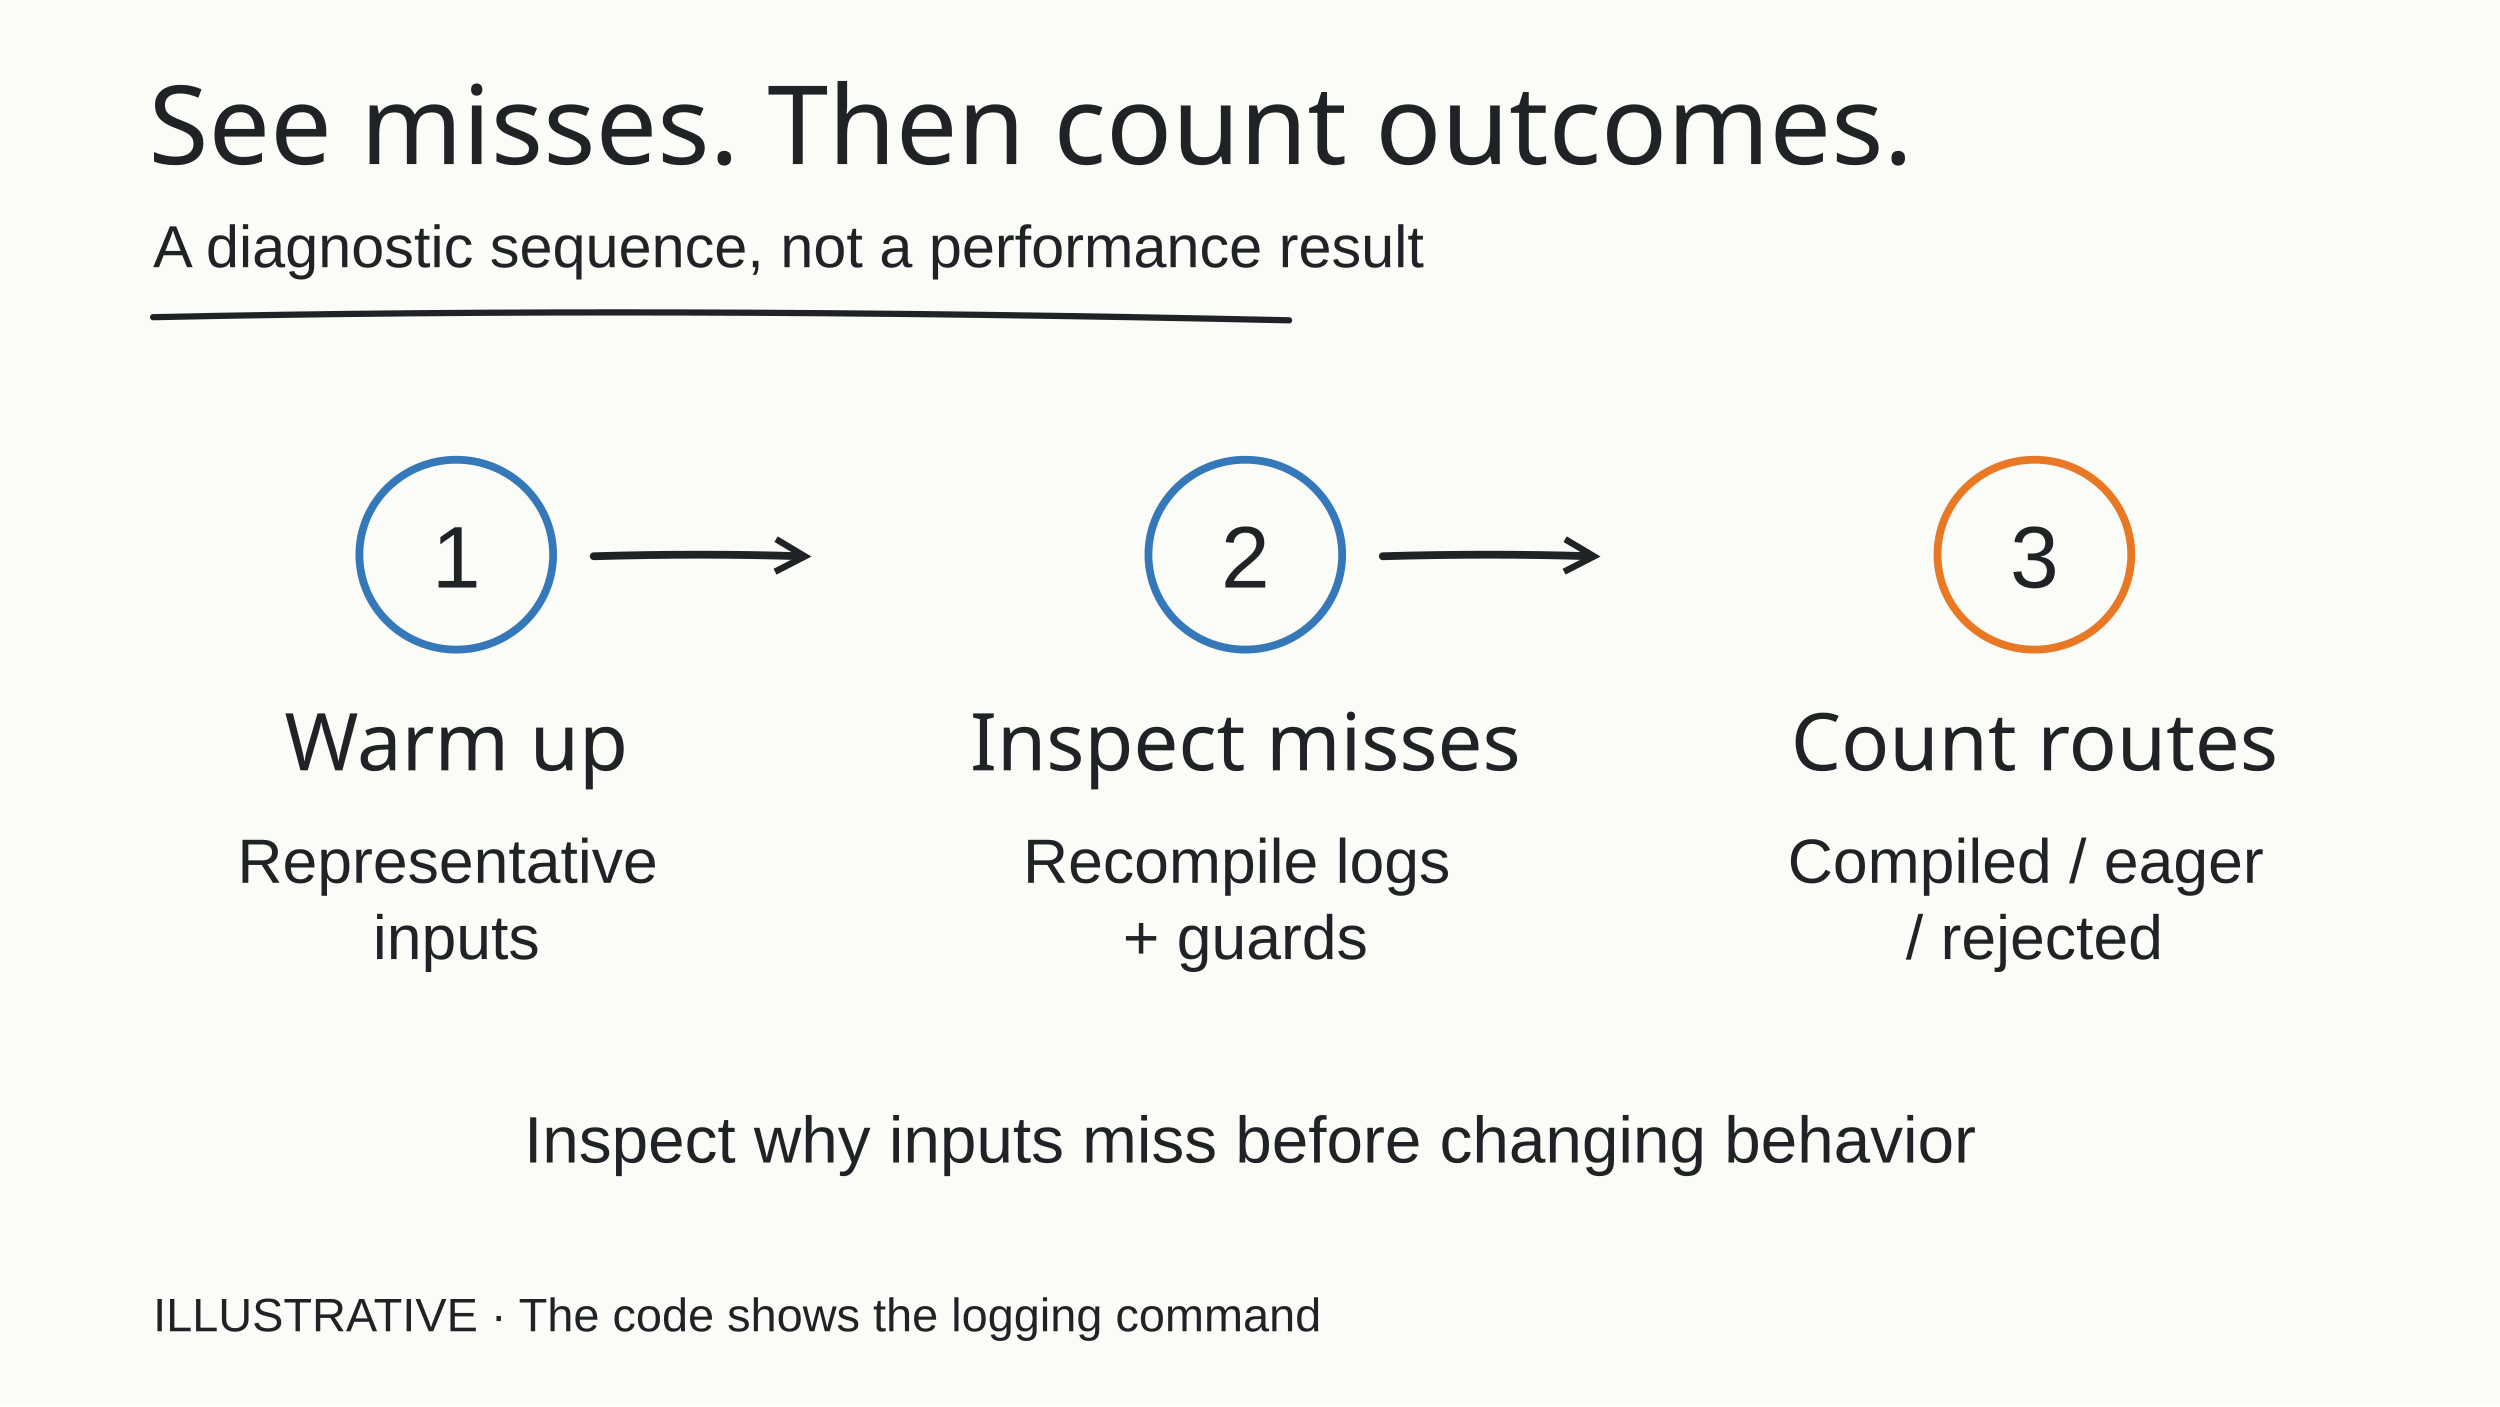
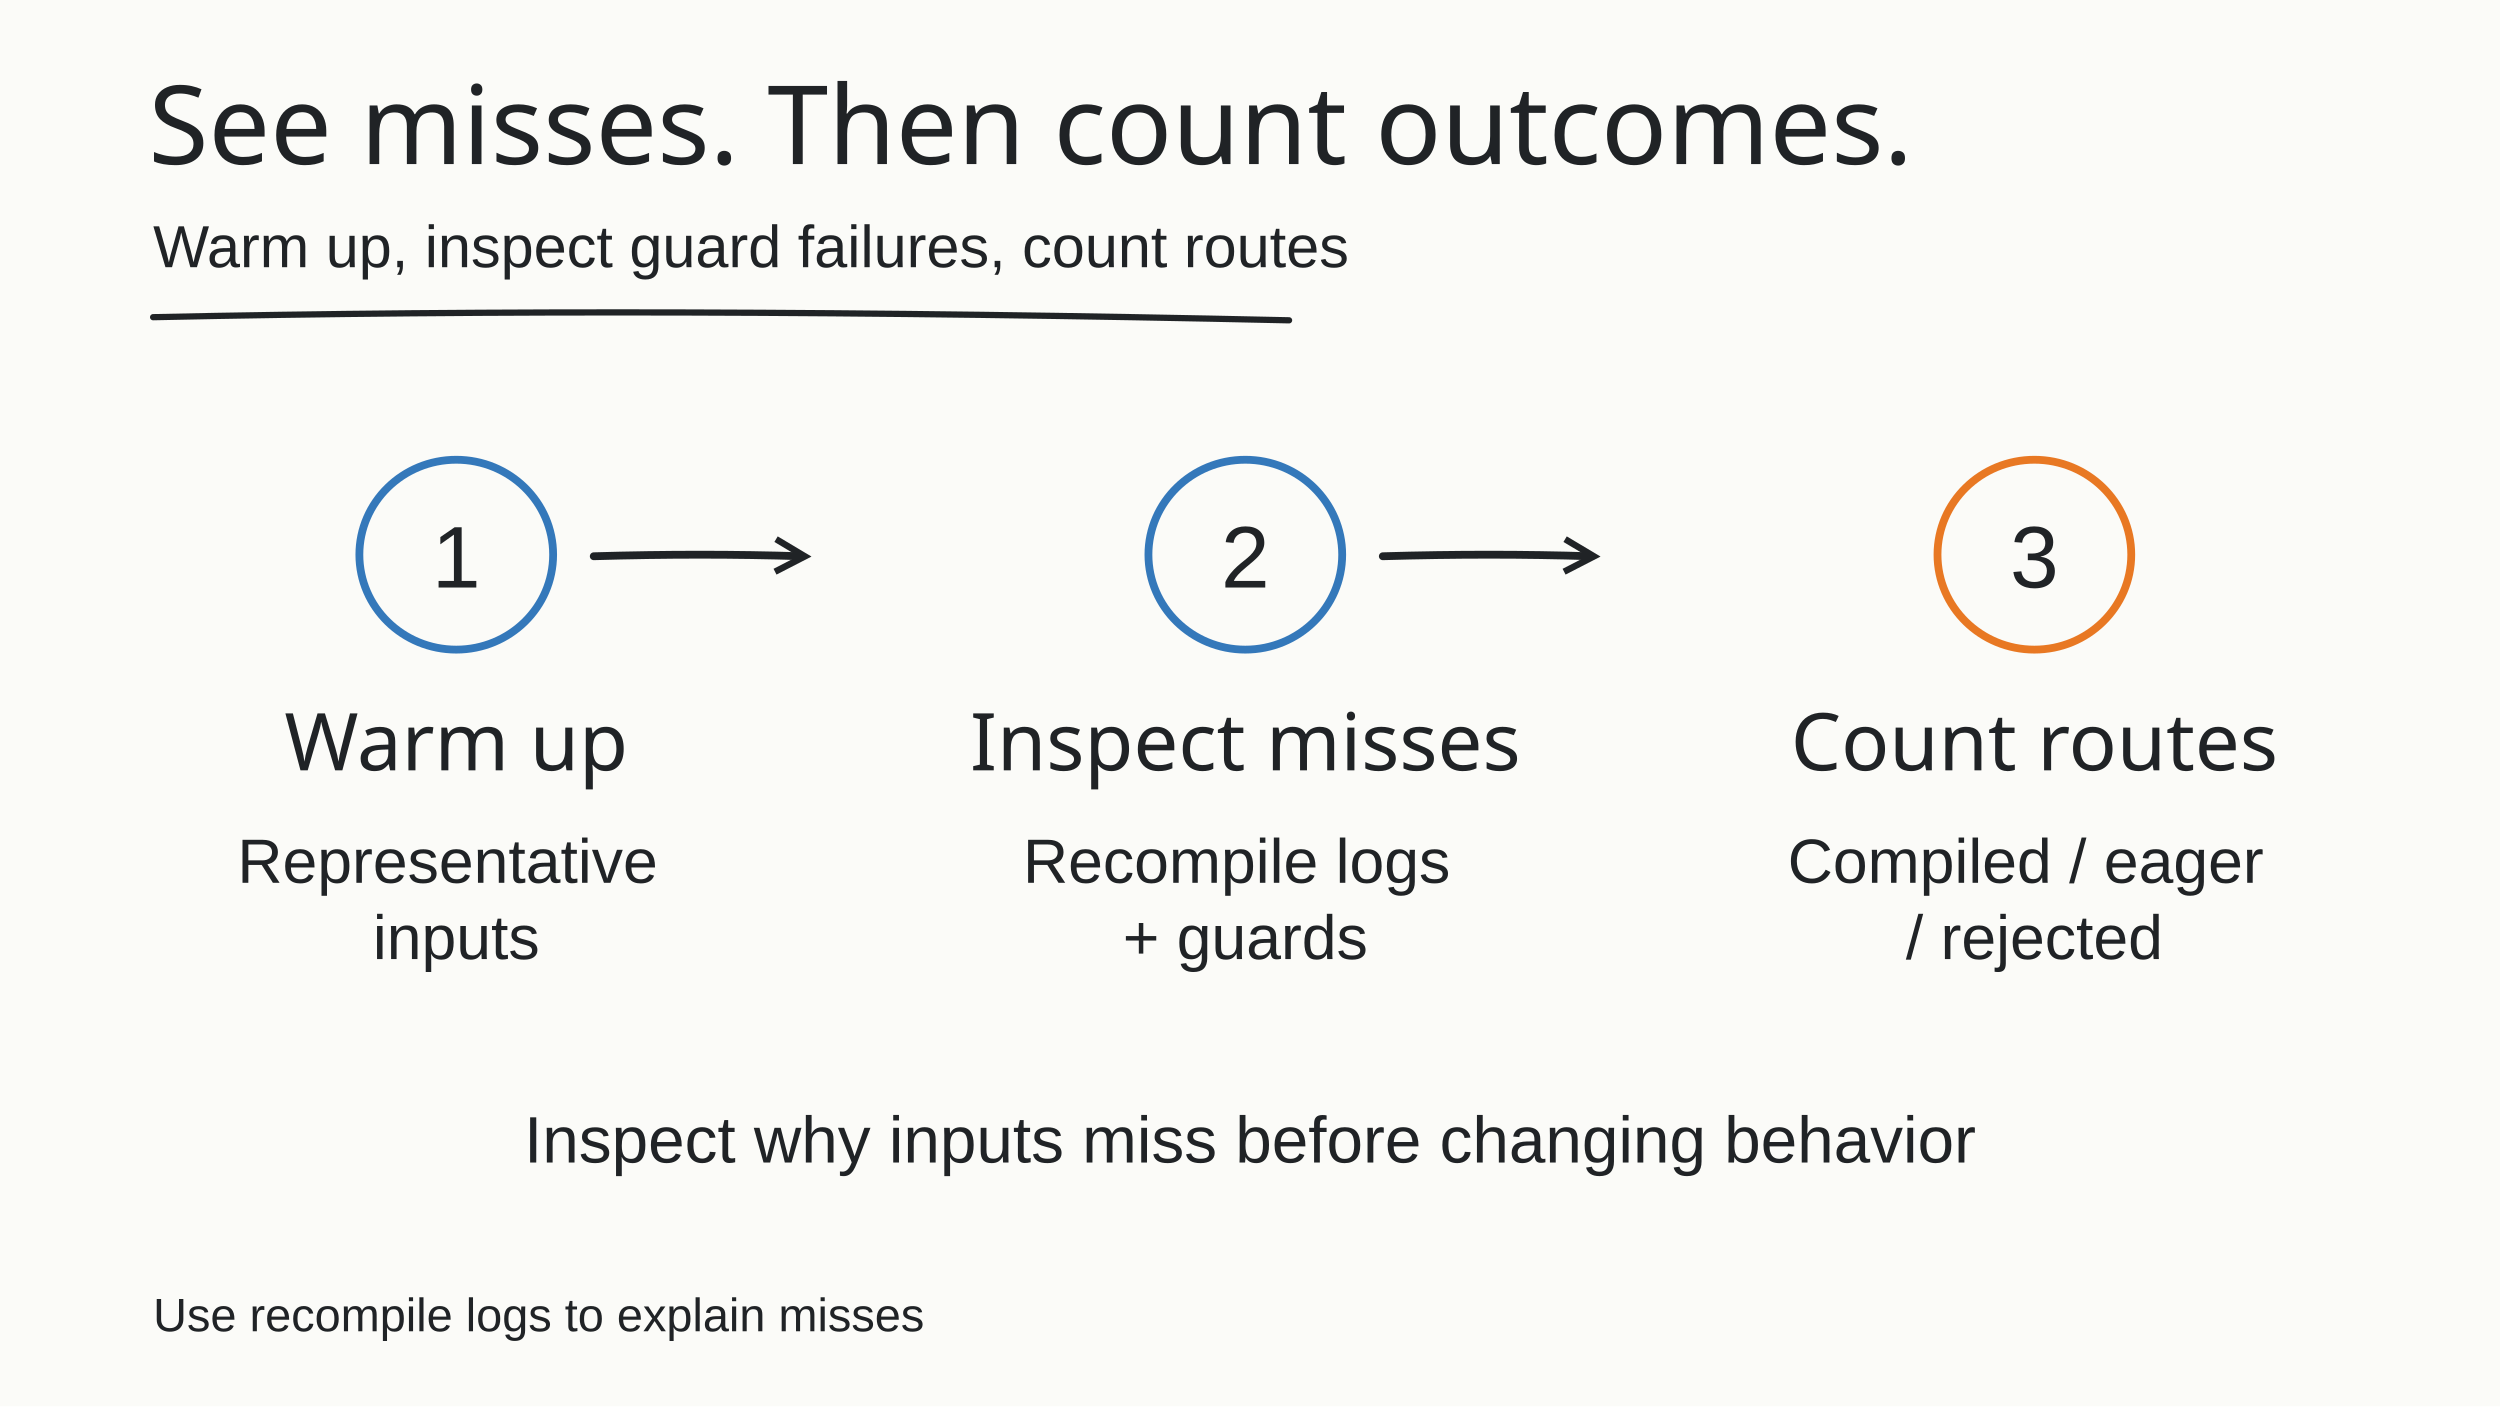
<svg xmlns="http://www.w3.org/2000/svg" width="1600" height="900" viewBox="0 0 1600 900">
  <rect width="100%" height="100%" fill="#FBFBF8" />
  <defs>
    <marker id="arrow" viewBox="0 0 12 12" refX="9" refY="6" markerWidth="5" markerHeight="5" orient="auto">
      <path d="M1 1 L10 6 L1 11" fill="none" stroke="context-stroke" stroke-width="2" />
    </marker>
  </defs>
  <text x="95" y="105" font-family="Bradley Hand" font-size="70" fill="#202326" text-anchor="start" font-weight="normal">
    <tspan x="95" dy="0">See misses. Then count outcomes.</tspan>
  </text>
  <text x="98" y="171" font-family="Arial, Helvetica, sans-serif" font-size="38" fill="#202326" text-anchor="start" font-weight="normal">
-     <tspan x="98" dy="0">A diagnostic sequence, not a performance result</tspan>
+     <tspan x="98" dy="0">Warm up, inspect guard failures, count routes</tspan>
  </text>
  <path d="M98 203 Q420 196 825 205" fill="none" stroke="#202326" stroke-width="4" stroke-linecap="round" stroke-linejoin="round" />
  <ellipse cx="292" cy="355" rx="62" ry="60.76" fill="#FBFBF8" stroke="#3478BA" stroke-width="5" />
  <text x="292" y="376" font-family="Arial, Helvetica, sans-serif" font-size="56" fill="#202326" text-anchor="middle" font-weight="normal">
    <tspan x="292" dy="0">1</tspan>
  </text>
  <path d="M380 356 Q449.5 354.0 513 356" fill="none" stroke="#202326" stroke-width="5" stroke-linecap="round" stroke-linejoin="round" marker-end="url(#arrow)" />
  <text x="292" y="493" font-family="Bradley Hand" font-size="51" fill="#202326" text-anchor="middle" font-weight="normal">
    <tspan x="292" dy="0">Warm up</tspan>
  </text>
  <text x="292" y="565" font-family="Arial, Helvetica, sans-serif" font-size="40" fill="#202326" text-anchor="middle" font-weight="normal">
    <tspan x="292" dy="0">Representative</tspan>
    <tspan x="292" dy="48.8">inputs</tspan>
  </text>
  <ellipse cx="797" cy="355" rx="62" ry="60.76" fill="#FBFBF8" stroke="#3478BA" stroke-width="5" />
  <text x="797" y="376" font-family="Arial, Helvetica, sans-serif" font-size="56" fill="#202326" text-anchor="middle" font-weight="normal">
    <tspan x="797" dy="0">2</tspan>
  </text>
  <path d="M885 356 Q954.5 354.0 1018 356" fill="none" stroke="#202326" stroke-width="5" stroke-linecap="round" stroke-linejoin="round" marker-end="url(#arrow)" />
  <text x="797" y="493" font-family="Bradley Hand" font-size="51" fill="#202326" text-anchor="middle" font-weight="normal">
    <tspan x="797" dy="0">Inspect misses</tspan>
  </text>
  <text x="797" y="565" font-family="Arial, Helvetica, sans-serif" font-size="40" fill="#202326" text-anchor="middle" font-weight="normal">
    <tspan x="797" dy="0">Recompile logs</tspan>
    <tspan x="797" dy="48.8">+ guards</tspan>
  </text>
  <ellipse cx="1302" cy="355" rx="62" ry="60.76" fill="#FBFBF8" stroke="#E87823" stroke-width="5" />
  <text x="1302" y="376" font-family="Arial, Helvetica, sans-serif" font-size="56" fill="#202326" text-anchor="middle" font-weight="normal">
    <tspan x="1302" dy="0">3</tspan>
  </text>
  <text x="1302" y="493" font-family="Bradley Hand" font-size="51" fill="#202326" text-anchor="middle" font-weight="normal">
    <tspan x="1302" dy="0">Count routes</tspan>
  </text>
  <text x="1302" y="565" font-family="Arial, Helvetica, sans-serif" font-size="40" fill="#202326" text-anchor="middle" font-weight="normal">
    <tspan x="1302" dy="0">Compiled / eager</tspan>
    <tspan x="1302" dy="48.8">/ rejected</tspan>
  </text>
  <text x="800" y="744" font-family="Arial, Helvetica, sans-serif" font-size="42" fill="#202326" text-anchor="middle" font-weight="normal">
    <tspan x="800" dy="0">Inspect why inputs miss before changing behavior</tspan>
  </text>
  <text x="98" y="852" font-family="Arial, Helvetica, sans-serif" font-size="30" fill="#202326" text-anchor="start" font-weight="normal">
-     <tspan x="98" dy="0">ILLUSTRATIVE  ·  The code shows the logging command</tspan>
+     <tspan x="98" dy="0">Use recompile logs to explain misses</tspan>
  </text>
</svg>
